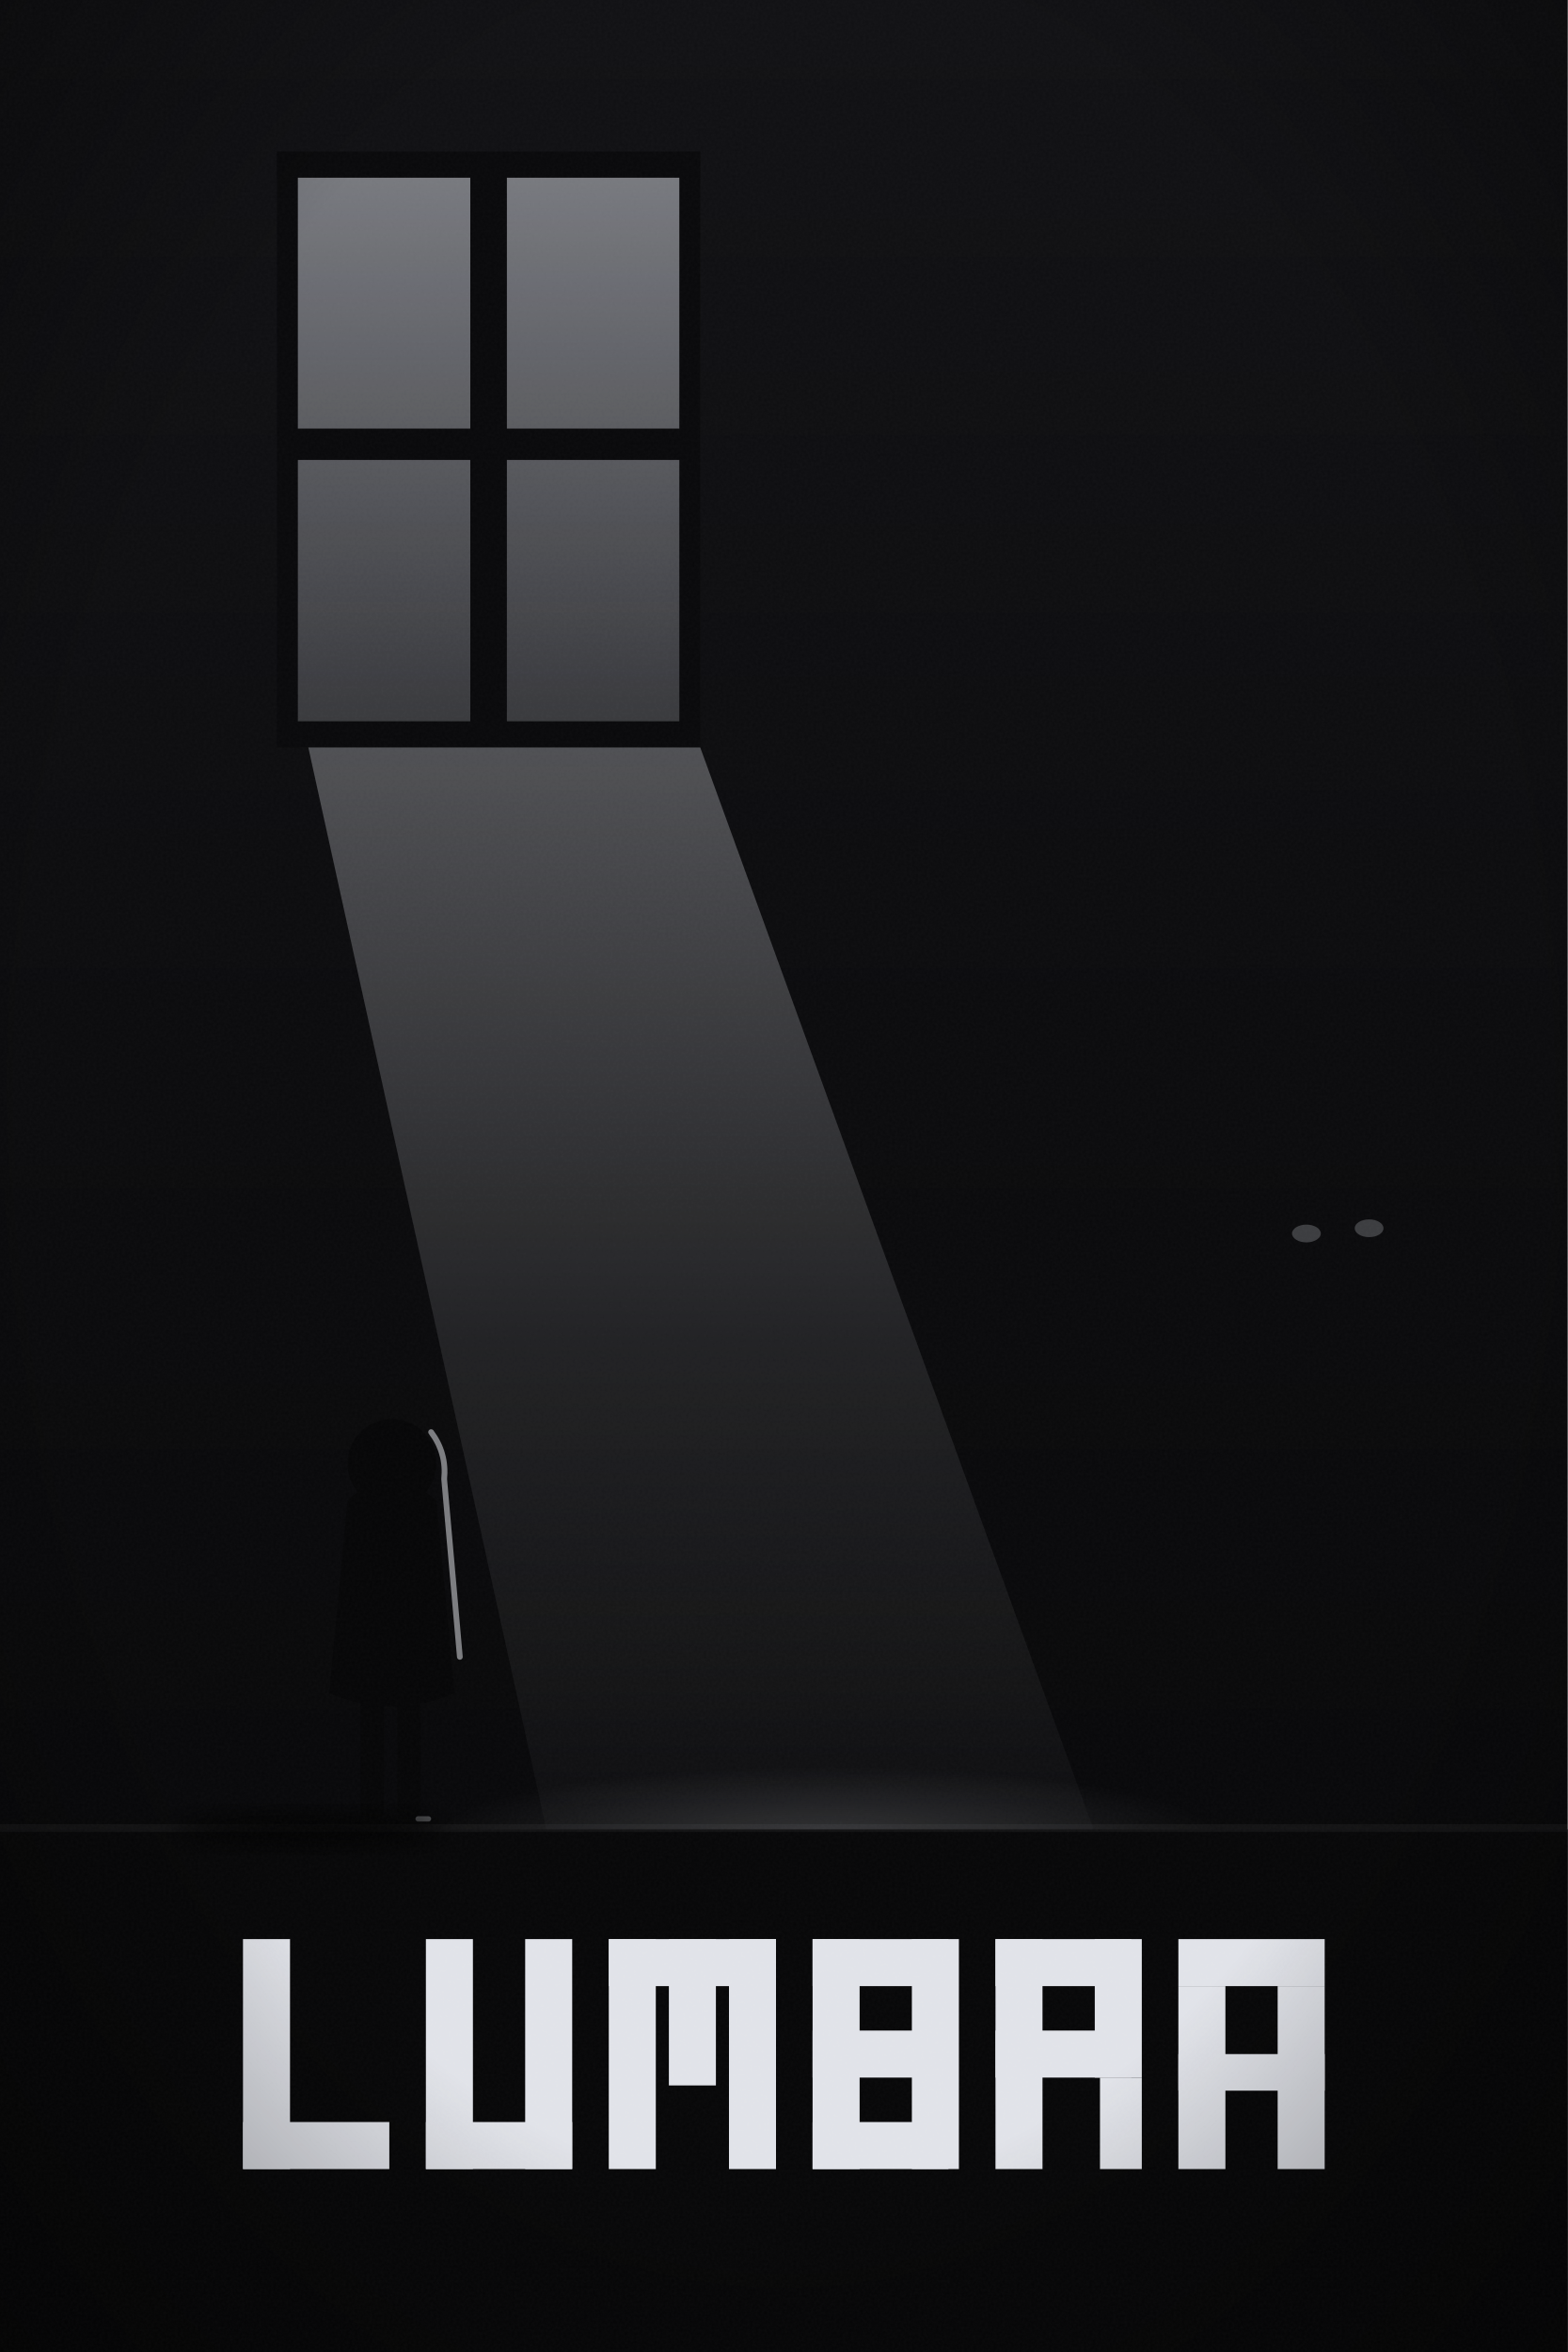
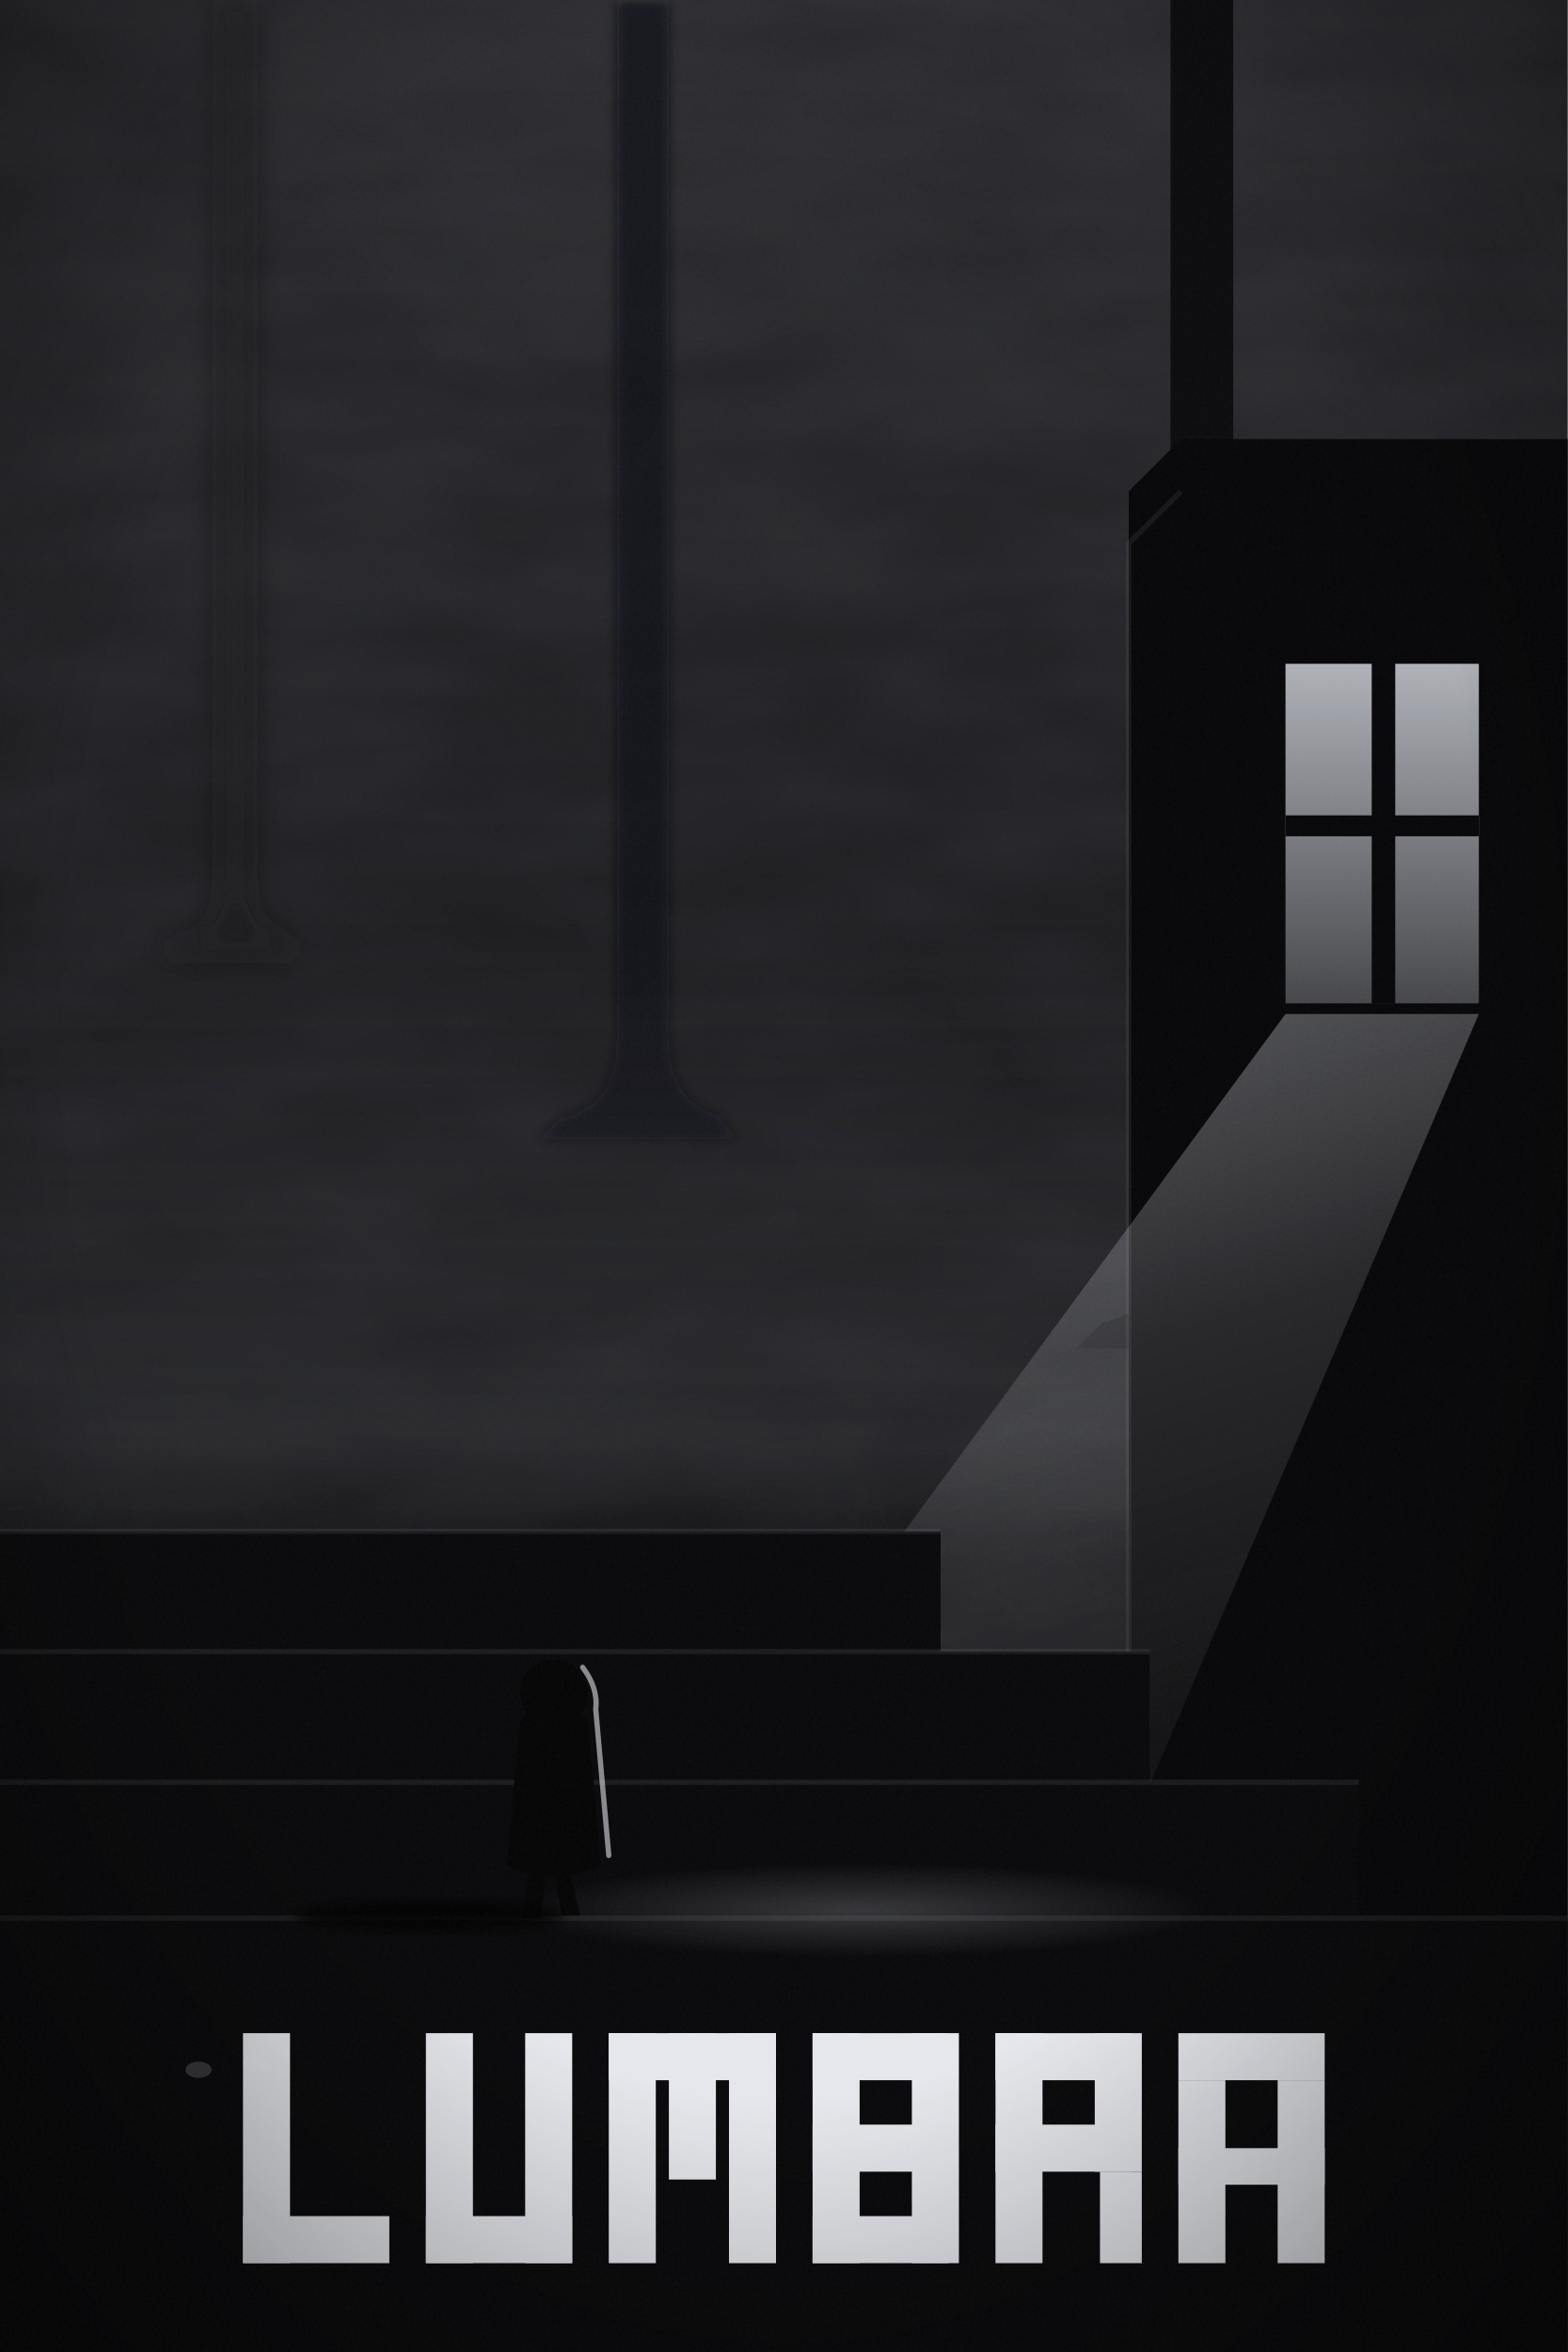
<svg xmlns="http://www.w3.org/2000/svg" width="600" height="900" viewBox="0 0 600 900">
  <defs>
-     <linearGradient id="sky" x1="0" y1="0" x2="0" y2="1">
-       <stop offset="0" stop-color="#101013" />
-       <stop offset=".45" stop-color="#0a0a0c" />
+     <linearGradient id="k2sky" x1="0" y1="0" x2="0" y2="1">
+       <stop offset="0" stop-color="#26262b" />
+       <stop offset=".34" stop-color="#1b1b1f" />
+       <stop offset=".62" stop-color="#0e0e11" />
      <stop offset="1" stop-color="#050506" />
    </linearGradient>
-     <linearGradient id="beam" x1="0" y1="0" x2="0" y2="1">
-       <stop offset="0" stop-color="rgba(236,238,244,0.30)" />
-       <stop offset=".55" stop-color="rgba(236,238,244,0.10)" />
-       <stop offset="1" stop-color="rgba(236,238,244,0.02)" />
+     <linearGradient id="k2haze" x1="0" y1="0" x2="0" y2="1">
+       <stop offset="0" stop-color="rgba(220,222,232,0)" />
+       <stop offset=".8" stop-color="rgba(200,203,214,0.10)" />
+       <stop offset="1" stop-color="rgba(200,203,214,0)" />
    </linearGradient>
-     <linearGradient id="pane" x1="0" y1="0" x2="0" y2="1">
-       <stop offset="0" stop-color="rgba(226,229,238,0.55)" />
-       <stop offset="1" stop-color="rgba(226,229,238,0.22)" />
+     <linearGradient id="k2beam" x1="0" y1="0" x2="0.3" y2="1">
+       <stop offset="0" stop-color="rgba(238,240,248,0.42)" />
+       <stop offset=".5" stop-color="rgba(238,240,248,0.14)" />
+       <stop offset="1" stop-color="rgba(238,240,248,0.03)" />
    </linearGradient>
-     <radialGradient id="vig" cx="0.5" cy="0.46" r="0.85">
-       <stop offset=".55" stop-color="rgba(0,0,0,0)" />
-       <stop offset="1" stop-color="rgba(0,0,0,0.78)" />
+     <linearGradient id="k2pane" x1="0" y1="0" x2="0" y2="1">
+       <stop offset="0" stop-color="rgba(232,235,244,0.75)" />
+       <stop offset="1" stop-color="rgba(232,235,244,0.28)" />
+     </linearGradient>
+     <radialGradient id="k2vig" cx="0.5" cy="0.44" r="0.9">
+       <stop offset=".5" stop-color="rgba(0,0,0,0)" />
+       <stop offset="1" stop-color="rgba(0,0,0,0.82)" />
    </radialGradient>
-     <radialGradient id="pool" cx="0.5" cy="0.5" r="0.5">
-       <stop offset="0" stop-color="rgba(230,232,240,0.16)" />
-       <stop offset="1" stop-color="rgba(230,232,240,0)" />
+     <radialGradient id="k2pool" cx="0.5" cy="0.5" r="0.5">
+       <stop offset="0" stop-color="rgba(232,235,244,0.20)" />
+       <stop offset="1" stop-color="rgba(232,235,244,0)" />
    </radialGradient>
-     <filter id="soft" x="-20%" y="-20%" width="140%" height="140%">
-       <feGaussianBlur stdDeviation="5" />
+     <filter id="k2soft">
+       <feGaussianBlur stdDeviation="6" />
    </filter>
-     <filter id="grain">
+     <filter id="k2soft2">
+       <feGaussianBlur stdDeviation="2.2" />
+     </filter>
+     <filter id="k2grain">
      <feTurbulence type="fractalNoise" baseFrequency="0.9" numOctaves="2" stitchTiles="stitch" />
-       <feColorMatrix type="matrix" values="0 0 0 0 1  0 0 0 0 1  0 0 0 0 1  0 0 0 0.05 0" />
-       <feComposite operator="over" in2="SourceGraphic" />
+       <feColorMatrix type="matrix" values="0 0 0 0 1  0 0 0 0 1  0 0 0 0 1  0 0 0 0.055 0" />
+     </filter>
+     <filter id="k2cloud">
+       <feTurbulence type="fractalNoise" baseFrequency="0.012 0.03" numOctaves="3" seed="7" stitchTiles="stitch" />
+       <feColorMatrix type="matrix" values="0 0 0 0 0.85  0 0 0 0 0.86  0 0 0 0 0.9  0 0 0 0.06 0" />
    </filter>
  </defs>
-   <rect width="600" height="900" fill="url(#sky)" />
+   <rect width="600" height="900" fill="url(#k2sky)" />
+   <rect width="600" height="620" filter="url(#k2cloud)" />
+   <g fill="#131317" opacity=".55" filter="url(#k2soft)">
+     <path d="M84 0 v336 q0 22 -18 24 l-6 6 h56 l-5 -7 q-15 -4 -15 -23 v-336 z" />
+   </g>
+   <g fill="#101014" opacity=".7" filter="url(#k2soft2)">
+     <path d="M236 0 v398 q0 26 -22 30 l-8 8 h76 l-7 -9 q-19 -6 -19 -29 v-398 z" />
+   </g>
+   <g fill="#0b0b0e">
+     <path d="M448 0 v470 q0 30 -26 36 l-10 10 h92 l-9 -11 q-23 -7 -23 -35 v-470 z" />
+   </g>
+   <rect x="0" y="360" width="600" height="240" fill="url(#k2haze)" />
  <g>
-     <rect x="112" y="64" width="150" height="216" fill="url(#pane)" opacity=".9" />
-     <g fill="#08080a">
-       <rect x="180" y="64" width="14" height="216" />
-       <rect x="112" y="164" width="150" height="12" />
-       <rect x="106" y="58" width="162" height="10" />
-       <rect x="106" y="276" width="162" height="10" />
-       <rect x="106" y="58" width="8" height="228" />
-       <rect x="260" y="58" width="8" height="228" />
+     <path d="M600 168 h-148 l-20 20 v712 h168 z" fill="#060608" />
+     <path d="M452 188 l-20 20 v712" fill="none" stroke="rgba(228,231,240,0.07)" stroke-width="2" />
+     <g>
+       <rect x="492" y="252" width="74" height="132" fill="url(#k2pane)" />
+       <g fill="#060608">
+         <rect x="525" y="252" width="9" height="132" />
+         <rect x="492" y="312" width="74" height="8" />
+         <rect x="488" y="248" width="82" height="6" />
+         <rect x="488" y="384" width="82" height="6" />
+       </g>
    </g>
  </g>
-   <polygon points="118,286 268,286 420,704 210,704" fill="url(#beam)" />
-   <ellipse cx="316" cy="702" rx="150" ry="26" fill="url(#pool)" />
-   <rect x="0" y="700" width="600" height="200" fill="#060607" />
-   <rect x="0" y="698" width="600" height="3" fill="rgba(220,222,232,0.05)" />
-   <g opacity=".22" fill="#eef0f6">
-     <ellipse cx="500" cy="472" rx="5.5" ry="3.4" />
-     <ellipse cx="524" cy="470" rx="5.5" ry="3.4" />
+   <polygon points="492,388 566,388 420,730 240,730" fill="url(#k2beam)" />
+   <g fill="#08080a">
+     <rect x="0" y="586" width="360" height="46" />
+     <rect x="0" y="632" width="440" height="50" />
+     <rect x="0" y="682" width="520" height="52" />
+     <rect x="0" y="734" width="600" height="166" />
  </g>
+   <g stroke="rgba(226,229,238,0.08)" stroke-width="2">
+     <path d="M0 586 h360" />
+     <path d="M0 632 h440" />
+     <path d="M0 682 h520" />
+     <path d="M0 734 h600" />
+   </g>
+   <ellipse cx="330" cy="731" rx="132" ry="18" fill="url(#k2pool)" />
  <g>
-     <g fill="#050506">
-       <ellipse cx="150" cy="560" rx="17" ry="17" />
-       <path d="M133 574 q17 -14 34 0 l7 74 q-24 10 -48 0 z" />
-       <rect x="138" y="644" width="9" height="52" rx="4" />
-       <rect x="152" y="644" width="9" height="52" rx="4" />
+     <g fill="#040405">
+       <ellipse cx="212" cy="648" rx="13" ry="13" />
+       <path d="M199 658 q13 -10 26 0 l5 56 q-18 8 -36 0 z" />
+       <path d="M203 712 l-3 22 h7 l2 -18" />
+       <path d="M217 712 l5 21 h-7 l-3 -17" />
    </g>
-     <path d="M165 548 q6 8 5 18 l6 68" fill="none" stroke="rgba(238,240,246,0.5)" stroke-width="2.2" stroke-linecap="round" />
-     <path d="M160 696 h4" stroke="rgba(238,240,246,0.35)" stroke-width="2" stroke-linecap="round" />
-     <ellipse cx="118" cy="700" rx="52" ry="7" fill="rgba(0,0,0,0.85)" filter="url(#soft)" />
+     <path d="M223 638 q6 8 5 16 l5 56" fill="none" stroke="rgba(240,242,248,0.55)" stroke-width="2" stroke-linecap="round" />
+     <ellipse cx="164" cy="733" rx="52" ry="6" fill="rgba(0,0,0,0.85)" filter="url(#k2soft2)" />
  </g>
-   <g fill="#eceef4" opacity=".95">
-     <g transform="translate(93,742)">
+   <g opacity=".2" fill="#eef0f6">
+     <ellipse cx="76" cy="792" rx="5" ry="3.1" />
+     <ellipse cx="98" cy="790" rx="5" ry="3.1" />
+   </g>
+   <g fill="#eef0f6" opacity=".96" transform="translate(0,6)">
+     <g transform="translate(93,772)">
      <rect width="18" height="88" />
      <rect y="70" width="56" height="18" />
    </g>
-     <g transform="translate(163,742)">
+     <g transform="translate(163,772)">
      <rect width="18" height="88" />
      <rect x="38" width="18" height="88" />
      <rect y="70" width="56" height="18" />
    </g>
-     <g transform="translate(233,742)">
+     <g transform="translate(233,772)">
      <rect width="18" height="88" />
      <rect x="23" width="18" height="56" />
      <rect x="46" width="18" height="88" />
      <rect width="64" height="18" />
    </g>
-     <g transform="translate(311,742)">
+     <g transform="translate(311,772)">
      <rect width="18" height="88" />
      <rect width="52" height="18" />
      <rect y="35" width="52" height="18" />
      <rect y="70" width="52" height="18" />
      <rect x="38" width="18" height="88" />
    </g>
-     <g transform="translate(381,742)">
+     <g transform="translate(381,772)">
      <rect width="18" height="88" />
      <rect width="52" height="18" />
      <rect y="35" width="52" height="18" />
      <rect x="38" width="18" height="53" />
      <rect x="40" y="53" width="16" height="35" />
    </g>
-     <g transform="translate(451,742)">
+     <g transform="translate(451,772)">
      <rect y="0" width="56" height="18" />
-       <rect y="18" width="18" height="70" x="0" />
+       <rect y="18" width="18" height="70" />
      <rect x="38" y="18" width="18" height="70" />
      <rect y="44" width="56" height="14" />
    </g>
  </g>
-   <rect width="600" height="900" fill="url(#vig)" />
-   <rect width="600" height="900" filter="url(#grain)" opacity=".5" fill="none" />
+   <rect width="600" height="900" fill="url(#k2vig)" />
+   <rect width="600" height="900" filter="url(#k2grain)" opacity=".55" />
</svg>
